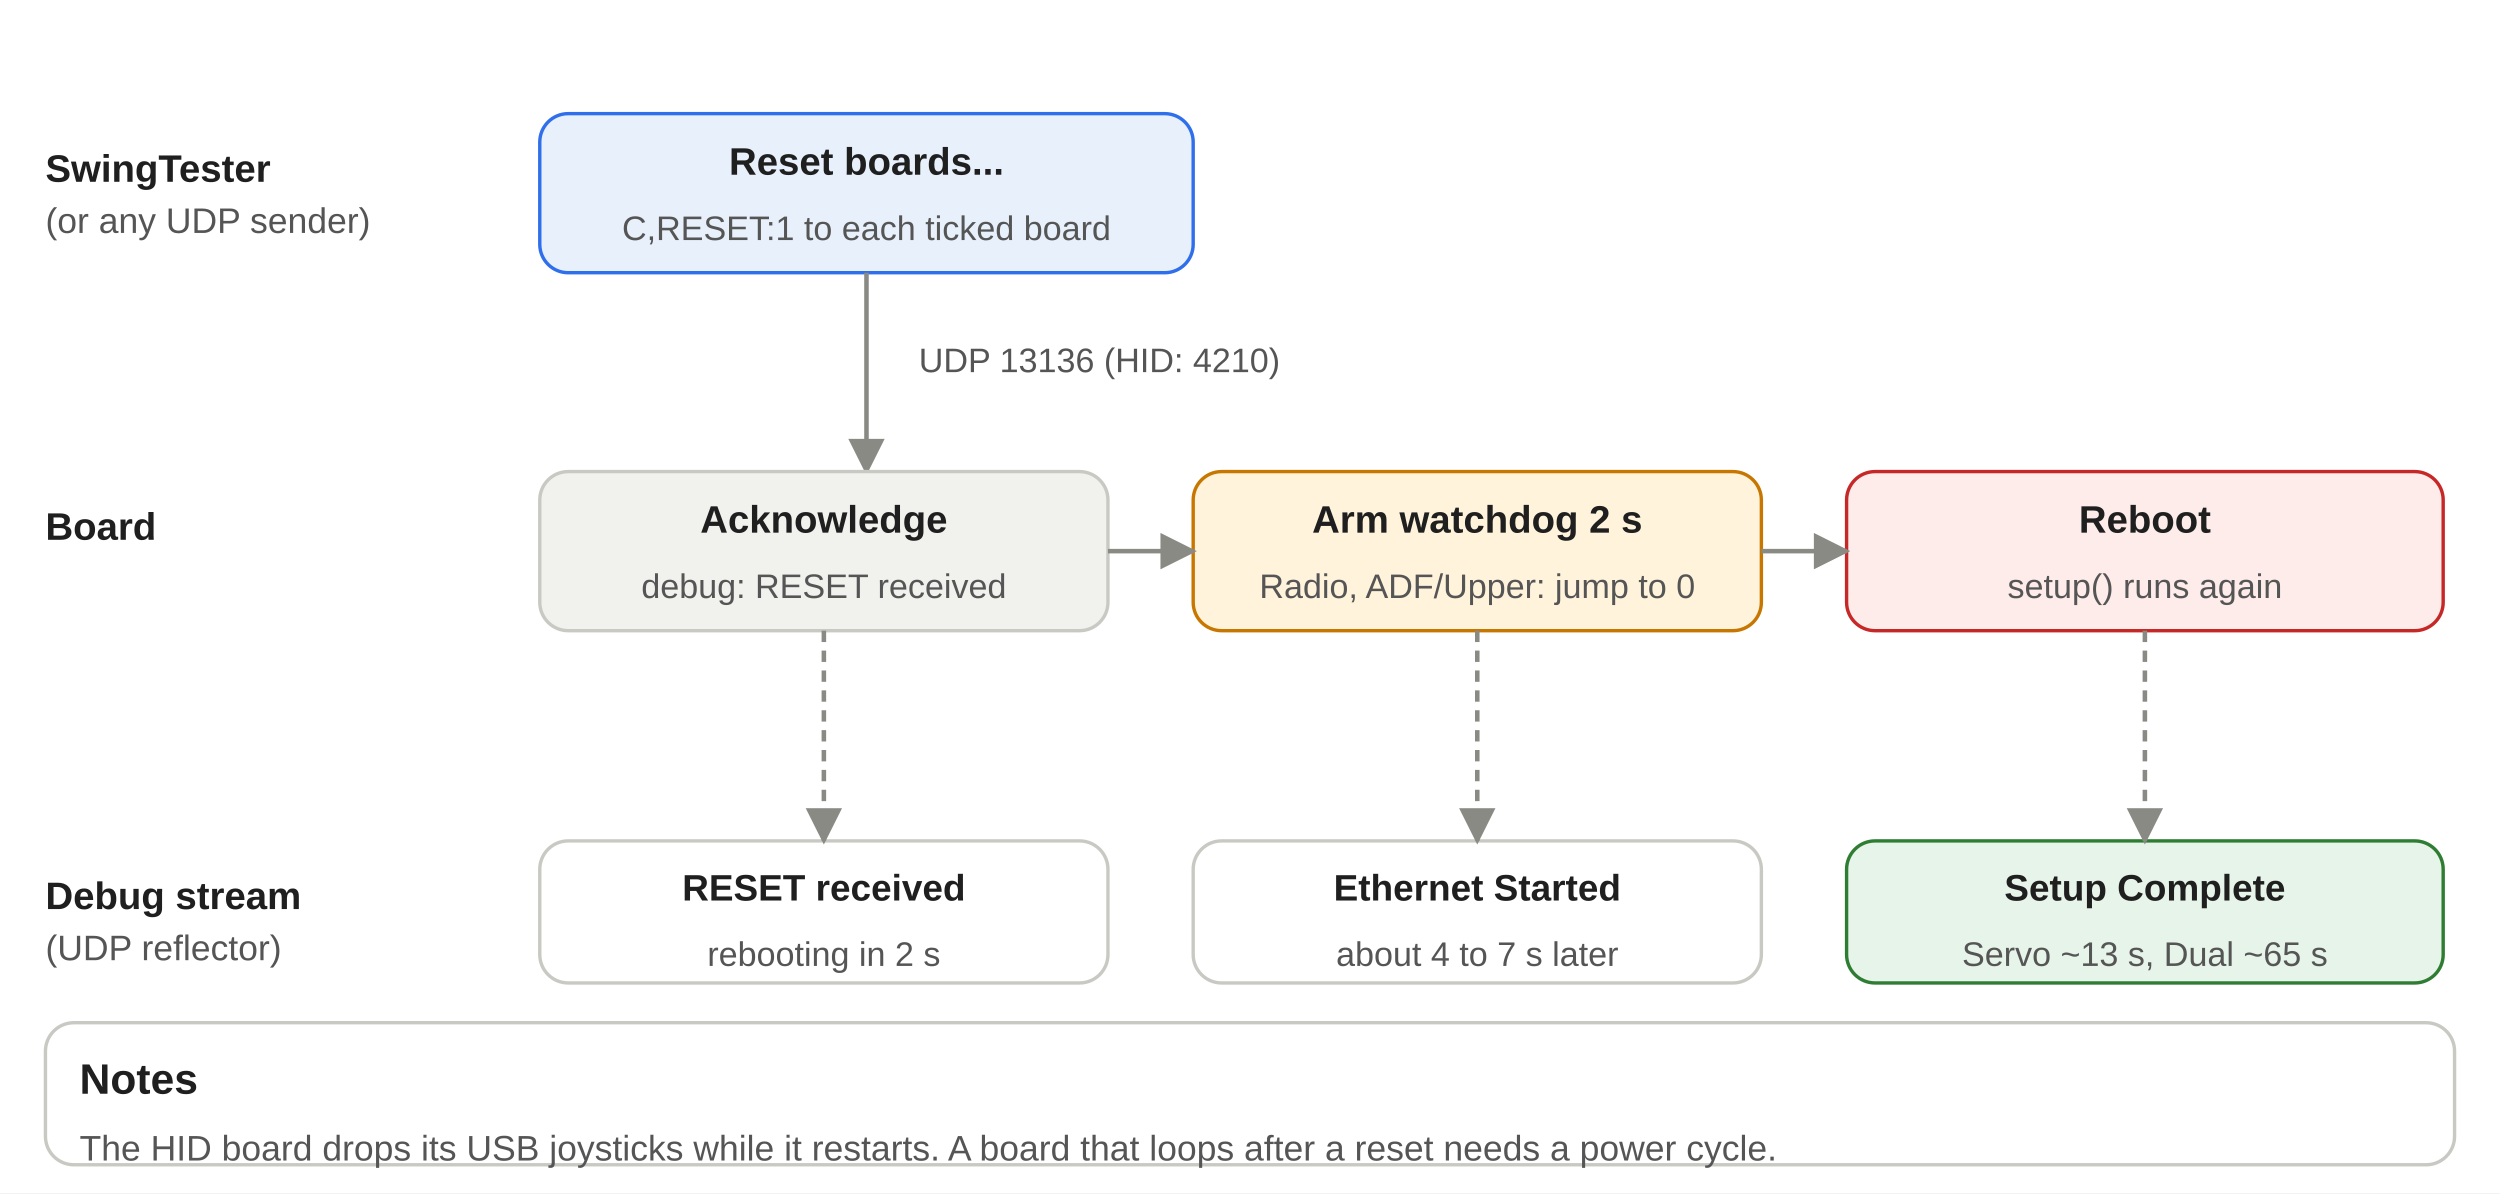
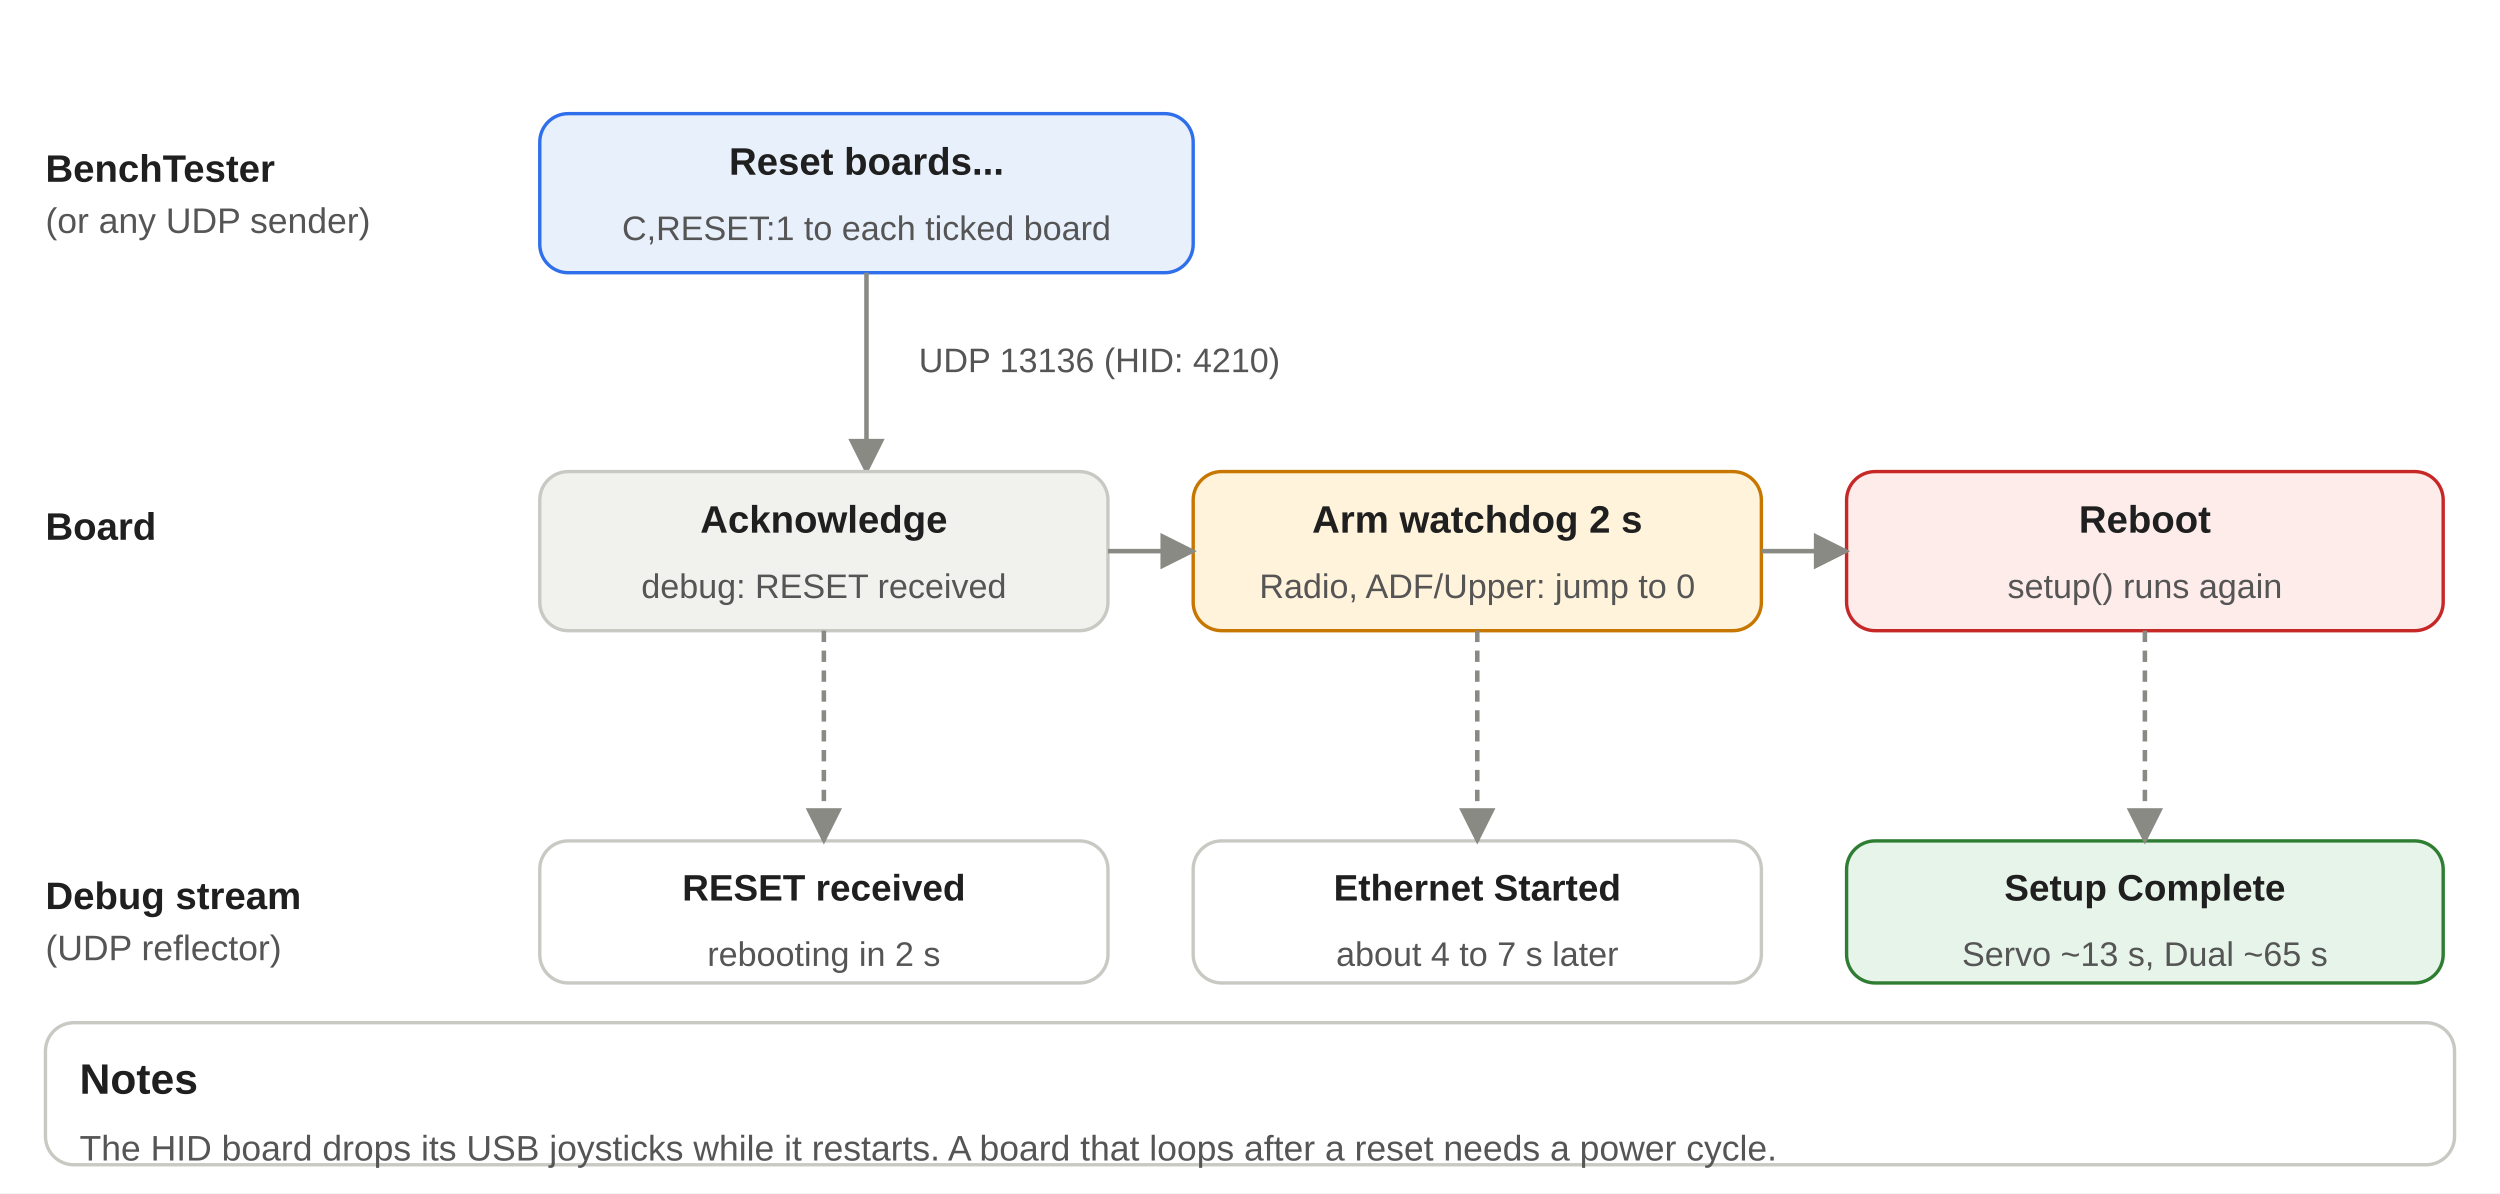
<svg xmlns="http://www.w3.org/2000/svg" width="880" height="420" viewBox="0 0 880 420">
  <rect width="880" height="420" fill="#FFFFFF" />
  <defs>
    <marker id="ah8A8A85" viewBox="0 0 10 10" refX="9" refY="5" markerWidth="8" markerHeight="8" orient="auto">
      <path d="M 0 0 L 10 5 L 0 10 z" fill="#8A8A85" />
    </marker>
    <marker id="ahs8A8A85" viewBox="0 0 10 10" refX="1" refY="5" markerWidth="8" markerHeight="8" orient="auto-start-reverse">
      <path d="M 0 0 L 10 5 L 0 10 z" fill="#8A8A85" />
    </marker>
  </defs>
-   <text x="16.0" y="64.0" font-family="Liberation Sans, Arial, Helvetica, sans-serif" font-size="13.5" font-weight="700" fill="#1F1F1F" text-anchor="start">SwingTester</text>
+   <text x="16.0" y="64.0" font-family="Liberation Sans, Arial, Helvetica, sans-serif" font-size="13.5" font-weight="700" fill="#1F1F1F" text-anchor="start">BenchTester</text>
  <text x="16.0" y="82.0" font-family="Liberation Sans, Arial, Helvetica, sans-serif" font-size="12.5" font-weight="400" fill="#555555" text-anchor="start">(or any UDP sender)</text>
  <text x="16.0" y="190.0" font-family="Liberation Sans, Arial, Helvetica, sans-serif" font-size="13.5" font-weight="700" fill="#1F1F1F" text-anchor="start">Board</text>
  <text x="16.0" y="320.0" font-family="Liberation Sans, Arial, Helvetica, sans-serif" font-size="13.5" font-weight="700" fill="#1F1F1F" text-anchor="start">Debug stream</text>
  <text x="16.0" y="338.0" font-family="Liberation Sans, Arial, Helvetica, sans-serif" font-size="12.5" font-weight="400" fill="#555555" text-anchor="start">(UDP reflector)</text>
  <rect x="190.0" y="40.0" width="230.0" height="56.0" rx="10" ry="10" fill="#E8F0FB" stroke="#2F6FEB" stroke-width="1.2" />
  <text x="305.0" y="61.5" font-family="Liberation Sans, Arial, Helvetica, sans-serif" font-size="13.5" font-weight="700" fill="#1F1F1F" text-anchor="middle">Reset boards...</text>
  <text x="305.0" y="84.5" font-family="Liberation Sans, Arial, Helvetica, sans-serif" font-size="12" font-weight="400" fill="#555555" text-anchor="middle">C,RESET:1 to each ticked board</text>
  <path d="M 305.0 96.0 L 305.0 166.0" fill="none" stroke="#8A8A85" stroke-width="1.6" marker-end="url(#ah8A8A85)" />
  <rect x="315.5" y="120.0" width="143.0" height="16.0" rx="3" ry="3" fill="#FFFFFF" stroke="#FFFFFF" stroke-width="0" />
  <text x="387.0" y="131.0" font-family="Liberation Sans, Arial, Helvetica, sans-serif" font-size="12" font-weight="400" fill="#555555" text-anchor="middle">UDP 13136 (HID: 4210)</text>
  <rect x="190.0" y="166.0" width="200.0" height="56.0" rx="10" ry="10" fill="#F1F1EE" stroke="#C9C9C4" stroke-width="1.2" />
  <text x="290.0" y="187.5" font-family="Liberation Sans, Arial, Helvetica, sans-serif" font-size="13.5" font-weight="700" fill="#1F1F1F" text-anchor="middle">Acknowledge</text>
  <text x="290.0" y="210.5" font-family="Liberation Sans, Arial, Helvetica, sans-serif" font-size="12" font-weight="400" fill="#555555" text-anchor="middle">debug: RESET received</text>
  <rect x="420.0" y="166.0" width="200.0" height="56.0" rx="10" ry="10" fill="#FFF3DC" stroke="#C77700" stroke-width="1.2" />
  <text x="520.0" y="187.5" font-family="Liberation Sans, Arial, Helvetica, sans-serif" font-size="13.5" font-weight="700" fill="#1F1F1F" text-anchor="middle">Arm watchdog 2 s</text>
  <text x="520.0" y="210.5" font-family="Liberation Sans, Arial, Helvetica, sans-serif" font-size="12" font-weight="400" fill="#555555" text-anchor="middle">Radio, ADF/Upper: jump to 0</text>
  <rect x="650.0" y="166.0" width="210.0" height="56.0" rx="10" ry="10" fill="#FDECEA" stroke="#C62828" stroke-width="1.2" />
  <text x="755.0" y="187.5" font-family="Liberation Sans, Arial, Helvetica, sans-serif" font-size="13.5" font-weight="700" fill="#1F1F1F" text-anchor="middle">Reboot</text>
  <text x="755.0" y="210.5" font-family="Liberation Sans, Arial, Helvetica, sans-serif" font-size="12" font-weight="400" fill="#555555" text-anchor="middle">setup() runs again</text>
  <path d="M 390.0 194.0 L 420.0 194.0" fill="none" stroke="#8A8A85" stroke-width="1.6" marker-end="url(#ah8A8A85)" />
  <path d="M 620.0 194.0 L 650.0 194.0" fill="none" stroke="#8A8A85" stroke-width="1.6" marker-end="url(#ah8A8A85)" />
  <rect x="190.0" y="296.0" width="200.0" height="50.0" rx="10" ry="10" fill="#FFFFFF" stroke="#C9C9C4" stroke-width="1.2" />
  <text x="290.0" y="317.0" font-family="Liberation Sans, Arial, Helvetica, sans-serif" font-size="13" font-weight="700" fill="#1F1F1F" text-anchor="middle">RESET received</text>
  <text x="290.0" y="340.0" font-family="Liberation Sans, Arial, Helvetica, sans-serif" font-size="12" font-weight="400" fill="#555555" text-anchor="middle">rebooting in 2 s</text>
  <rect x="420.0" y="296.0" width="200.0" height="50.0" rx="10" ry="10" fill="#FFFFFF" stroke="#C9C9C4" stroke-width="1.2" />
  <text x="520.0" y="317.0" font-family="Liberation Sans, Arial, Helvetica, sans-serif" font-size="13" font-weight="700" fill="#1F1F1F" text-anchor="middle">Ethernet Started</text>
  <text x="520.0" y="340.0" font-family="Liberation Sans, Arial, Helvetica, sans-serif" font-size="12" font-weight="400" fill="#555555" text-anchor="middle">about 4 to 7 s later</text>
  <rect x="650.0" y="296.0" width="210.0" height="50.0" rx="10" ry="10" fill="#E7F4EA" stroke="#2E7D32" stroke-width="1.2" />
  <text x="755.0" y="317.0" font-family="Liberation Sans, Arial, Helvetica, sans-serif" font-size="13" font-weight="700" fill="#1F1F1F" text-anchor="middle">Setup Complete</text>
  <text x="755.0" y="340.0" font-family="Liberation Sans, Arial, Helvetica, sans-serif" font-size="12" font-weight="400" fill="#555555" text-anchor="middle">Servo ~13 s, Dual ~65 s</text>
  <path d="M 290.0 222.0 L 290.0 296.0" fill="none" stroke="#8A8A85" stroke-width="1.6" stroke-dasharray="4 3" marker-end="url(#ah8A8A85)" />
  <path d="M 520.0 222.0 L 520.0 296.0" fill="none" stroke="#8A8A85" stroke-width="1.6" stroke-dasharray="4 3" marker-end="url(#ah8A8A85)" />
  <path d="M 755.0 222.0 L 755.0 296.0" fill="none" stroke="#8A8A85" stroke-width="1.6" stroke-dasharray="4 3" marker-end="url(#ah8A8A85)" />
  <rect x="16.0" y="360.0" width="848.0" height="50.0" rx="10" ry="10" fill="#FFFFFF" stroke="#C9C9C4" stroke-width="1.2" />
  <text x="28.0" y="385.0" font-family="Liberation Sans, Arial, Helvetica, sans-serif" font-size="15" font-weight="700" fill="#1F1F1F" text-anchor="start">Notes</text>
  <text x="28.0" y="408.5" font-family="Liberation Sans, Arial, Helvetica, sans-serif" font-size="12.5" font-weight="400" fill="#555555" text-anchor="start">The HID board drops its USB joysticks while it restarts. A board that loops after a reset needs a power cycle.</text>
</svg>
